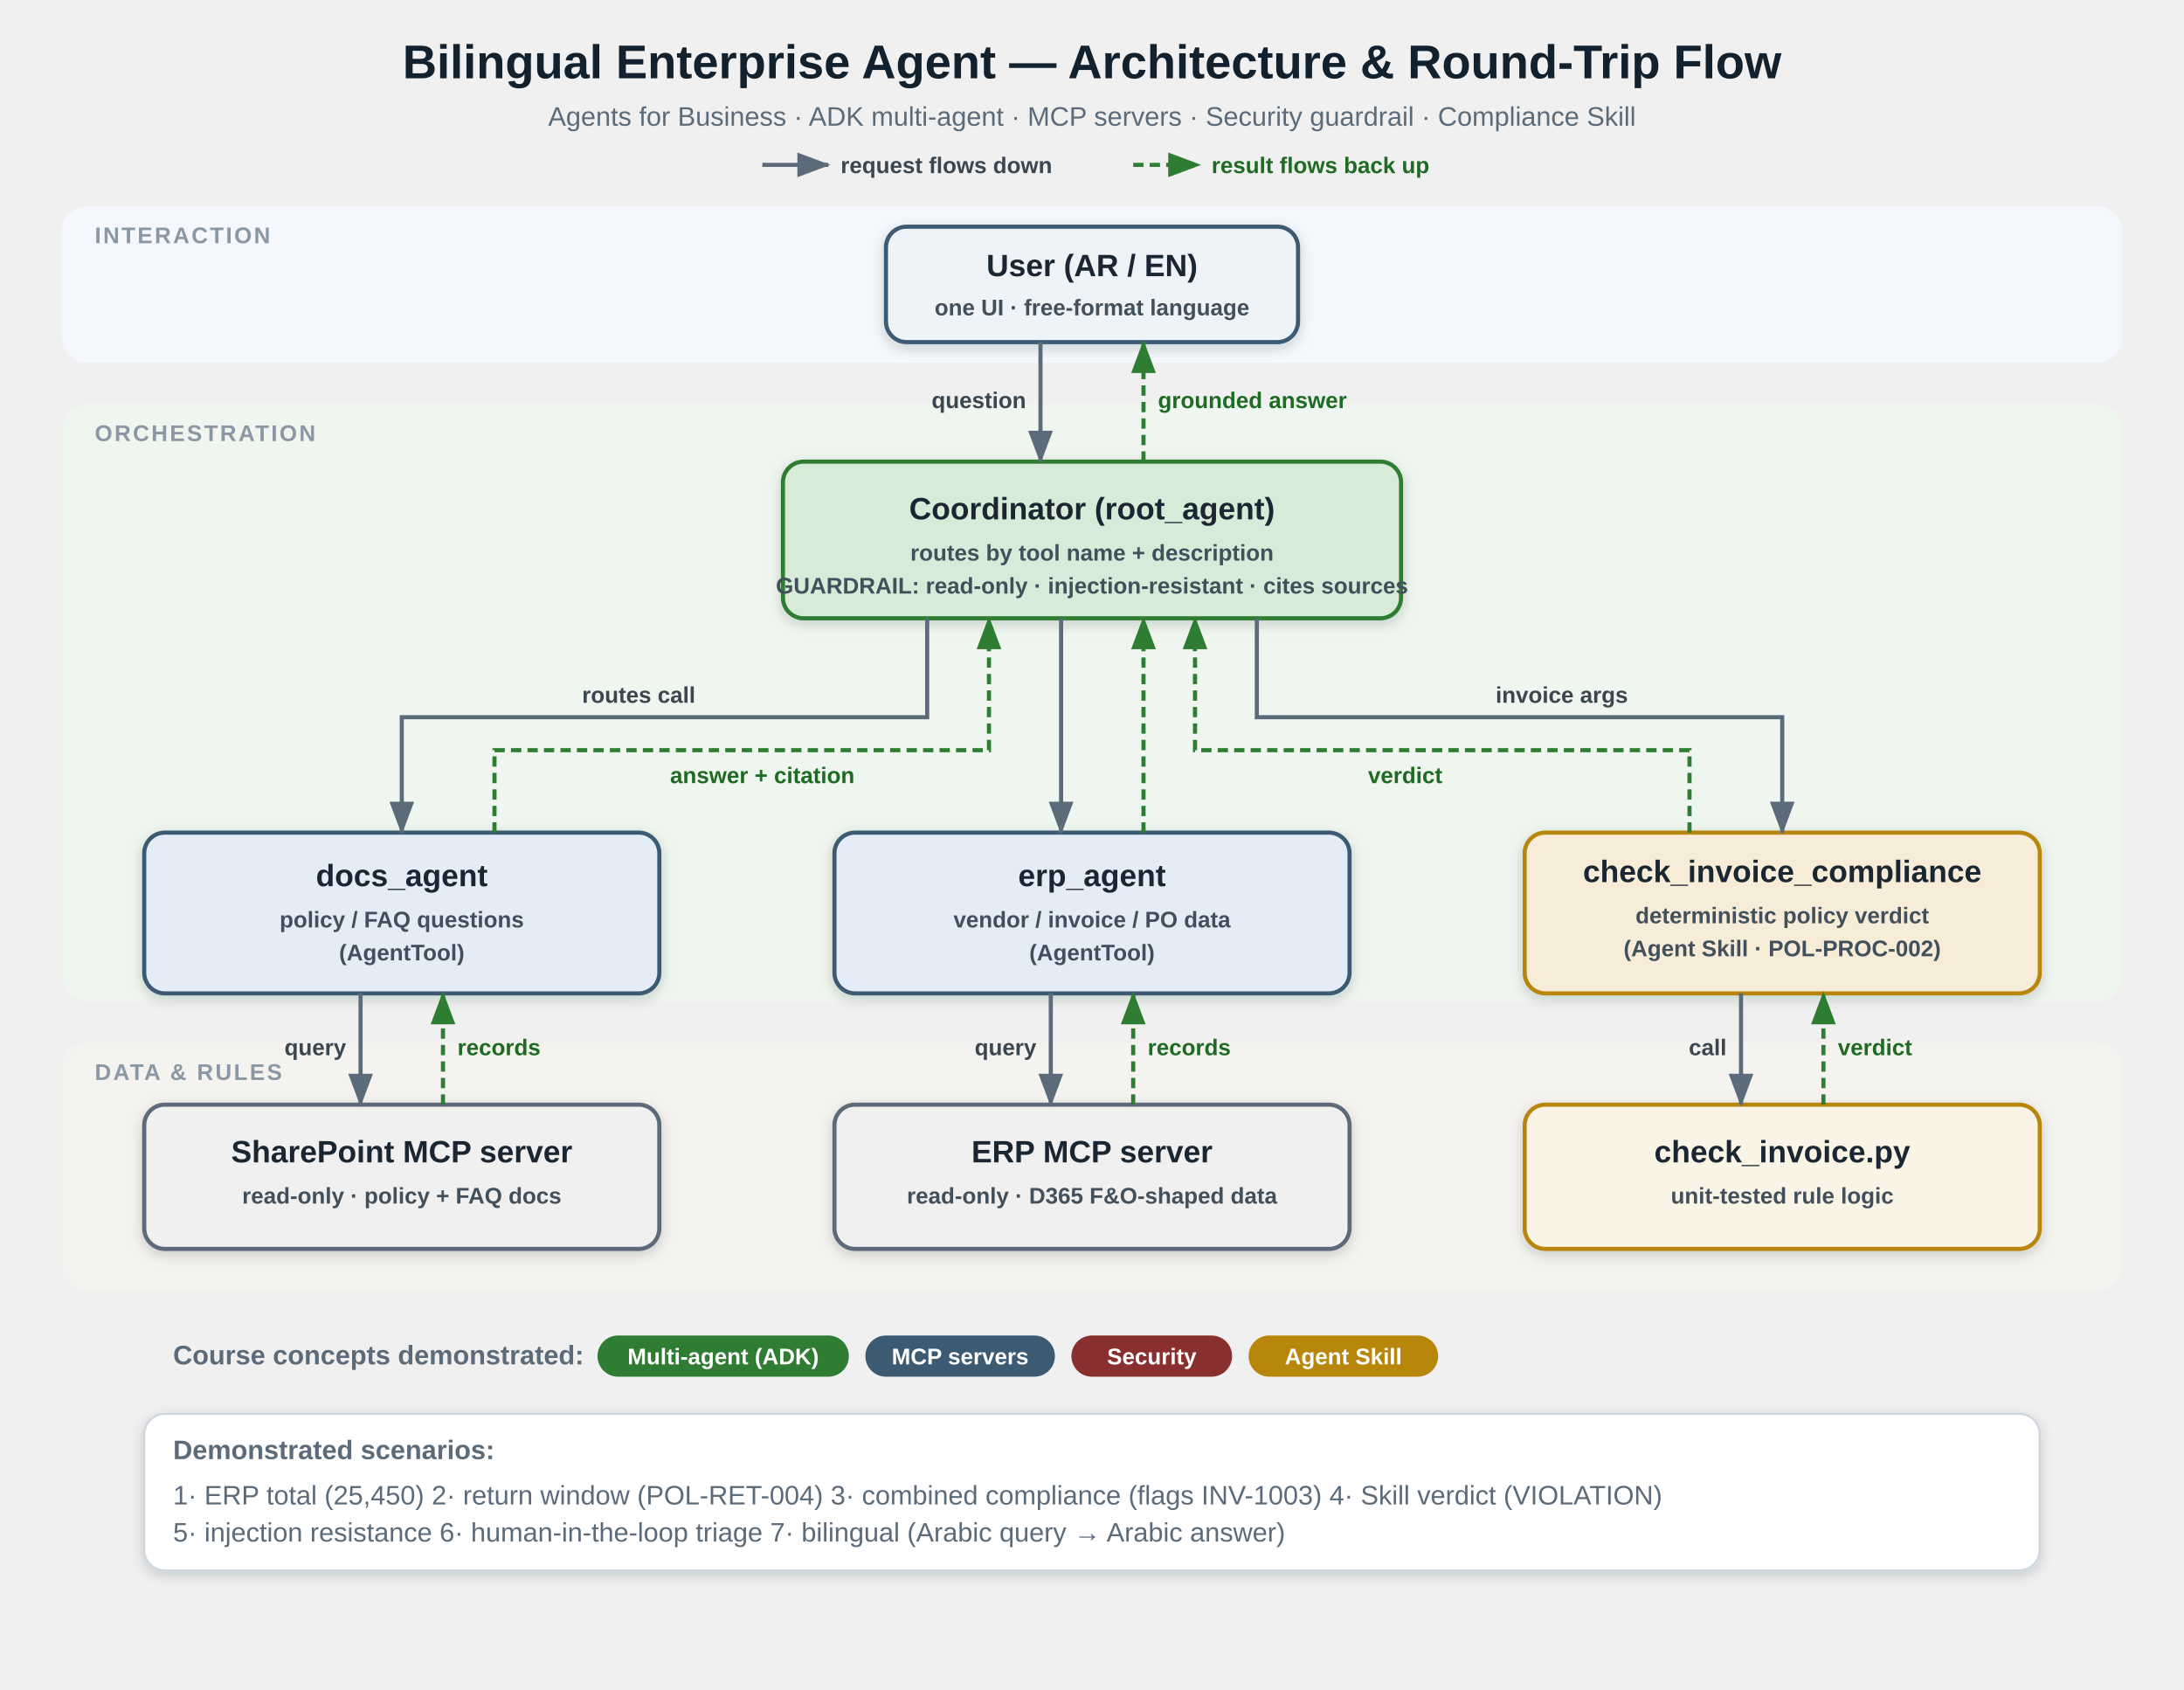
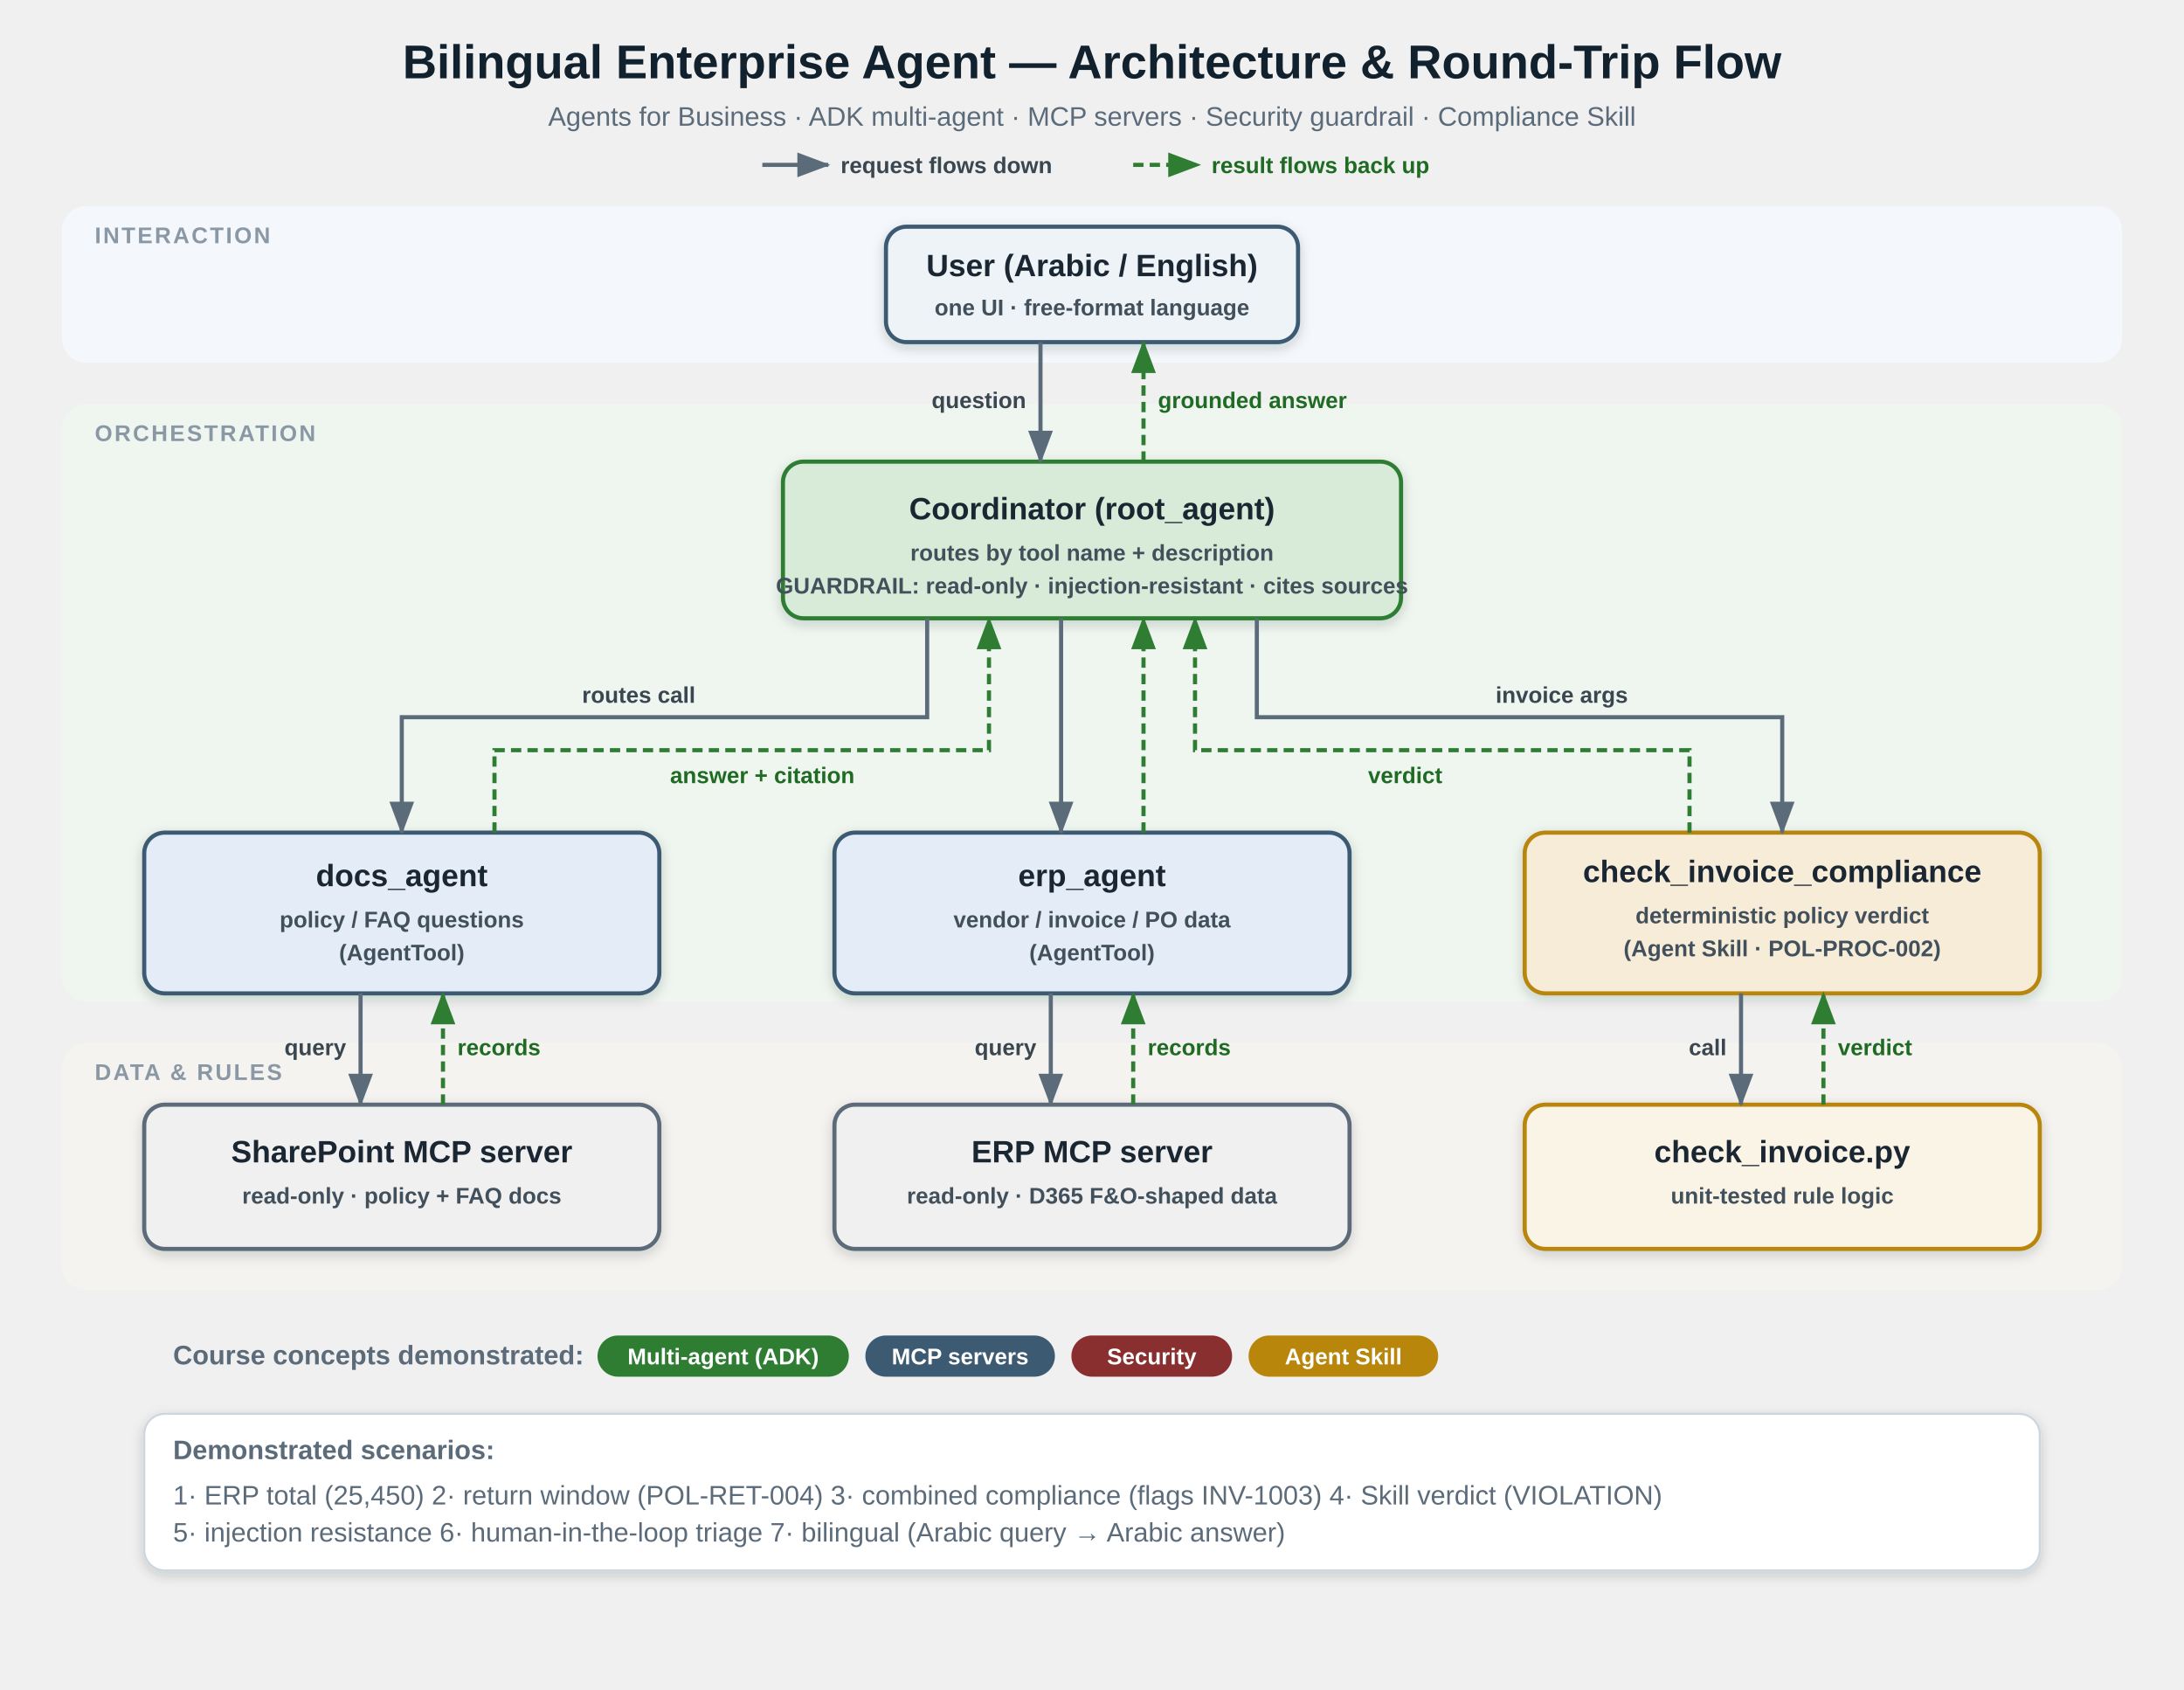
<svg xmlns="http://www.w3.org/2000/svg" viewBox="0 0 1060 820" font-family="Segoe UI, Arial, sans-serif">
  <defs>
    <marker id="down" markerWidth="9" markerHeight="9" refX="7.5" refY="3" orient="auto" markerUnits="strokeWidth">
      <path d="M0,0 L8,3 L0,6 Z" fill="#5b6b7a" />
    </marker>
    <marker id="up" markerWidth="9" markerHeight="9" refX="7.5" refY="3" orient="auto" markerUnits="strokeWidth">
      <path d="M0,0 L8,3 L0,6 Z" fill="#2e7d32" />
    </marker>
    <filter id="shadow" x="-20%" y="-20%" width="140%" height="140%">
      <feDropShadow dx="0" dy="2" stdDeviation="3" flood-color="#1a2733" flood-opacity="0.18" />
    </filter>
    <style>
      .lbl{font-size:15px;font-weight:600;fill:#1a2733;}
      .sub{font-size:11px;font-weight:600;fill:#42505c;}
      .down{stroke:#5b6b7a;stroke-width:2;fill:none;}
      .up{stroke:#2e7d32;stroke-width:2;fill:none;stroke-dasharray:5,3;}
      .title{font-size:23px;font-weight:700;fill:#12212e;}
      .cap{font-size:13px;fill:#5b6b7a;}
      .tag{font-size:11px;font-weight:700;fill:#fff;}
      .flowd{font-size:11px;font-weight:800;fill:#3a4650;}
      .flowu{font-size:11px;font-weight:800;fill:#1f6b23;}
      .band{font-size:11px;font-weight:700;fill:#8a97a4;letter-spacing:1px;}
    </style>
  </defs>
  <text x="530" y="38" text-anchor="middle" class="title">Bilingual Enterprise Agent — Architecture &amp; Round-Trip Flow</text>
  <text x="530" y="61" text-anchor="middle" class="cap">Agents for Business · ADK multi-agent · MCP servers · Security guardrail · Compliance Skill</text>
  <line x1="370" y1="80" x2="402" y2="80" class="down" marker-end="url(#down)" />
  <text x="408" y="84" class="flowd">request flows down</text>
  <line x1="550" y1="80" x2="582" y2="80" class="up" marker-end="url(#up)" />
  <text x="588" y="84" class="flowu">result flows back up</text>
  <rect x="30" y="100" width="1000" height="76" rx="12" fill="#f4f7fb" />
  <text x="46" y="118" class="band">INTERACTION</text>
  <rect x="30" y="196" width="1000" height="290" rx="12" fill="#eef6ef" />
  <text x="46" y="214" class="band">ORCHESTRATION</text>
  <rect x="30" y="506" width="1000" height="120" rx="12" fill="#f5f3ef" />
  <text x="46" y="524" class="band">DATA &amp; RULES</text>
  <rect x="430" y="110" width="200" height="56" rx="10" fill="#eef3f8" stroke="#3d5a73" stroke-width="2" filter="url(#shadow)" />
-   <text x="530" y="134" text-anchor="middle" class="lbl">User (AR / EN)</text>
+   <text x="530" y="134" text-anchor="middle" class="lbl">User (Arabic / English)</text>
  <text x="530" y="153" text-anchor="middle" class="sub">one UI · free-format language</text>
  <rect x="380" y="224" width="300" height="76" rx="10" fill="#d8ead8" stroke="#2e7d32" stroke-width="2" filter="url(#shadow)" />
  <text x="530" y="252" text-anchor="middle" class="lbl">Coordinator (root_agent)</text>
  <text x="530" y="272" text-anchor="middle" class="sub">routes by tool name + description</text>
  <text x="530" y="288" text-anchor="middle" class="sub">GUARDRAIL: read-only · injection-resistant · cites sources</text>
  <line x1="505" y1="166" x2="505" y2="224" class="down" marker-end="url(#down)" />
  <text x="498" y="198" text-anchor="end" class="flowd">question</text>
  <line x1="555" y1="224" x2="555" y2="166" class="up" marker-end="url(#up)" />
  <text x="562" y="198" text-anchor="start" class="flowu">grounded answer</text>
  <rect x="70" y="404" width="250" height="78" rx="10" fill="#e3ecf7" stroke="#3d5a73" stroke-width="2" filter="url(#shadow)" />
  <text x="195" y="430" text-anchor="middle" class="lbl">docs_agent</text>
  <text x="195" y="450" text-anchor="middle" class="sub">policy / FAQ questions</text>
  <text x="195" y="466" text-anchor="middle" class="sub">(AgentTool)</text>
  <rect x="405" y="404" width="250" height="78" rx="10" fill="#e3ecf7" stroke="#3d5a73" stroke-width="2" filter="url(#shadow)" />
  <text x="530" y="430" text-anchor="middle" class="lbl">erp_agent</text>
  <text x="530" y="450" text-anchor="middle" class="sub">vendor / invoice / PO data</text>
  <text x="530" y="466" text-anchor="middle" class="sub">(AgentTool)</text>
  <rect x="740" y="404" width="250" height="78" rx="10" fill="#f7ecd8" stroke="#b8860b" stroke-width="2" filter="url(#shadow)" />
  <text x="865" y="428" text-anchor="middle" class="lbl">check_invoice_compliance</text>
  <text x="865" y="448" text-anchor="middle" class="sub">deterministic policy verdict</text>
  <text x="865" y="464" text-anchor="middle" class="sub">(Agent Skill · POL-PROC-002)</text>
  <polyline points="450,300 450,348 195,348 195,404" class="down" marker-end="url(#down)" />
  <text x="310" y="341" text-anchor="middle" class="flowd">routes call</text>
  <polyline points="240,404 240,364 480,364 480,300" class="up" marker-end="url(#up)" />
  <text x="370" y="380" text-anchor="middle" class="flowu">answer + citation</text>
  <line x1="515" y1="300" x2="515" y2="404" class="down" marker-end="url(#down)" />
  <line x1="555" y1="404" x2="555" y2="300" class="up" marker-end="url(#up)" />
  <polyline points="610,300 610,348 865,348 865,404" class="down" marker-end="url(#down)" />
  <text x="758" y="341" text-anchor="middle" class="flowd">invoice args</text>
  <polyline points="820,404 820,364 580,364 580,300" class="up" marker-end="url(#up)" />
  <text x="682" y="380" text-anchor="middle" class="flowu">verdict</text>
  <rect x="70" y="536" width="250" height="70" rx="10" fill="#f0f0f0" stroke="#5b6b7a" stroke-width="2" filter="url(#shadow)" />
  <text x="195" y="564" text-anchor="middle" class="lbl">SharePoint MCP server</text>
  <text x="195" y="584" text-anchor="middle" class="sub">read-only · policy + FAQ docs</text>
  <rect x="405" y="536" width="250" height="70" rx="10" fill="#f0f0f0" stroke="#5b6b7a" stroke-width="2" filter="url(#shadow)" />
  <text x="530" y="564" text-anchor="middle" class="lbl">ERP MCP server</text>
  <text x="530" y="584" text-anchor="middle" class="sub">read-only · D365 F&amp;O-shaped data</text>
  <rect x="740" y="536" width="250" height="70" rx="10" fill="#faf4e6" stroke="#b8860b" stroke-width="2" filter="url(#shadow)" />
  <text x="865" y="564" text-anchor="middle" class="lbl">check_invoice.py</text>
  <text x="865" y="584" text-anchor="middle" class="sub">unit-tested rule logic</text>
  <line x1="175" y1="482" x2="175" y2="536" class="down" marker-end="url(#down)" />
  <text x="168" y="512" text-anchor="end" class="flowd">query</text>
  <line x1="215" y1="536" x2="215" y2="482" class="up" marker-end="url(#up)" />
  <text x="222" y="512" text-anchor="start" class="flowu">records</text>
  <line x1="510" y1="482" x2="510" y2="536" class="down" marker-end="url(#down)" />
  <text x="503" y="512" text-anchor="end" class="flowd">query</text>
  <line x1="550" y1="536" x2="550" y2="482" class="up" marker-end="url(#up)" />
  <text x="557" y="512" text-anchor="start" class="flowu">records</text>
  <line x1="845" y1="482" x2="845" y2="536" class="down" marker-end="url(#down)" />
  <text x="838" y="512" text-anchor="end" class="flowd">call</text>
  <line x1="885" y1="536" x2="885" y2="482" class="up" marker-end="url(#up)" />
  <text x="892" y="512" text-anchor="start" class="flowu">verdict</text>
  <text x="84" y="662" class="cap" font-weight="700">Course concepts demonstrated:</text>
  <rect x="290" y="648" width="122" height="20" rx="10" fill="#2e7d32" />
  <text x="351" y="662" text-anchor="middle" class="tag">Multi-agent (ADK)</text>
  <rect x="420" y="648" width="92" height="20" rx="10" fill="#3d5a73" />
  <text x="466" y="662" text-anchor="middle" class="tag">MCP servers</text>
  <rect x="520" y="648" width="78" height="20" rx="10" fill="#8a2f2f" />
  <text x="559" y="662" text-anchor="middle" class="tag">Security</text>
  <rect x="606" y="648" width="92" height="20" rx="10" fill="#b8860b" />
  <text x="652" y="662" text-anchor="middle" class="tag">Agent Skill</text>
  <rect x="70" y="686" width="920" height="76" rx="10" fill="#ffffff" stroke="#cdd6df" filter="url(#shadow)" />
  <text x="84" y="708" class="cap" font-weight="700">Demonstrated scenarios:</text>
  <text x="84" y="730" class="cap">1· ERP total (25,450)   2· return window (POL-RET-004)   3· combined compliance (flags INV-1003)   4· Skill verdict (VIOLATION)</text>
  <text x="84" y="748" class="cap">5· injection resistance   6· human-in-the-loop triage   7· bilingual (Arabic query → Arabic answer)</text>
</svg>
